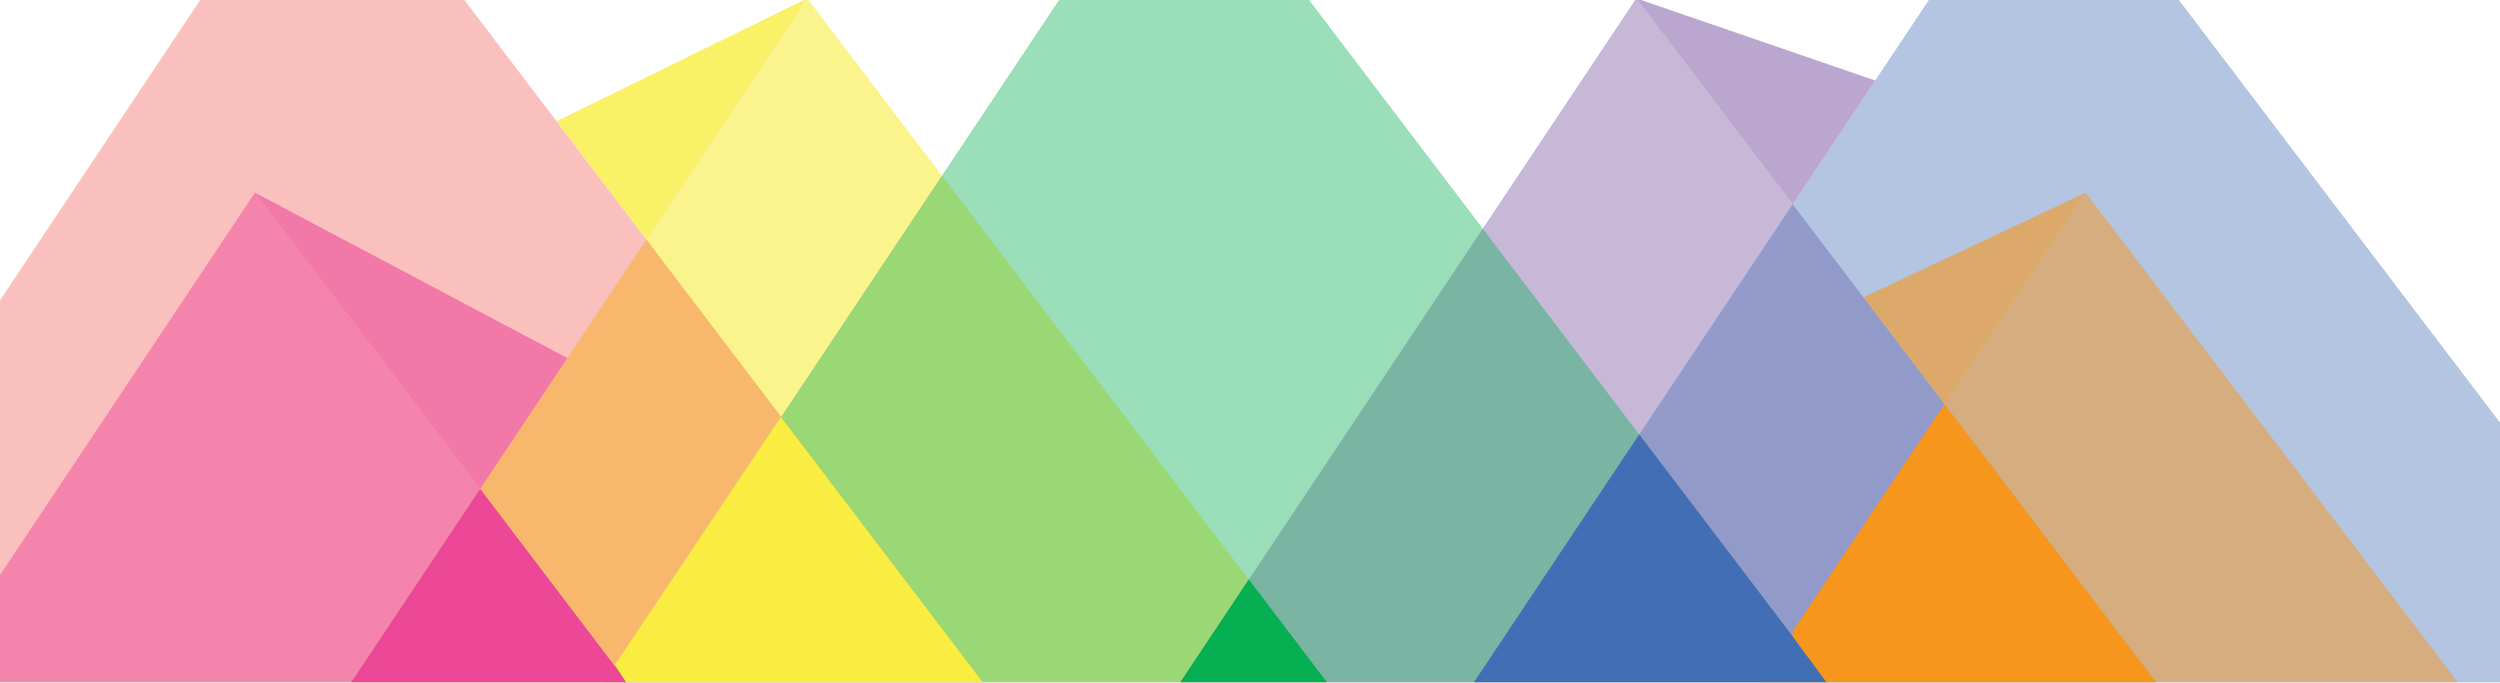
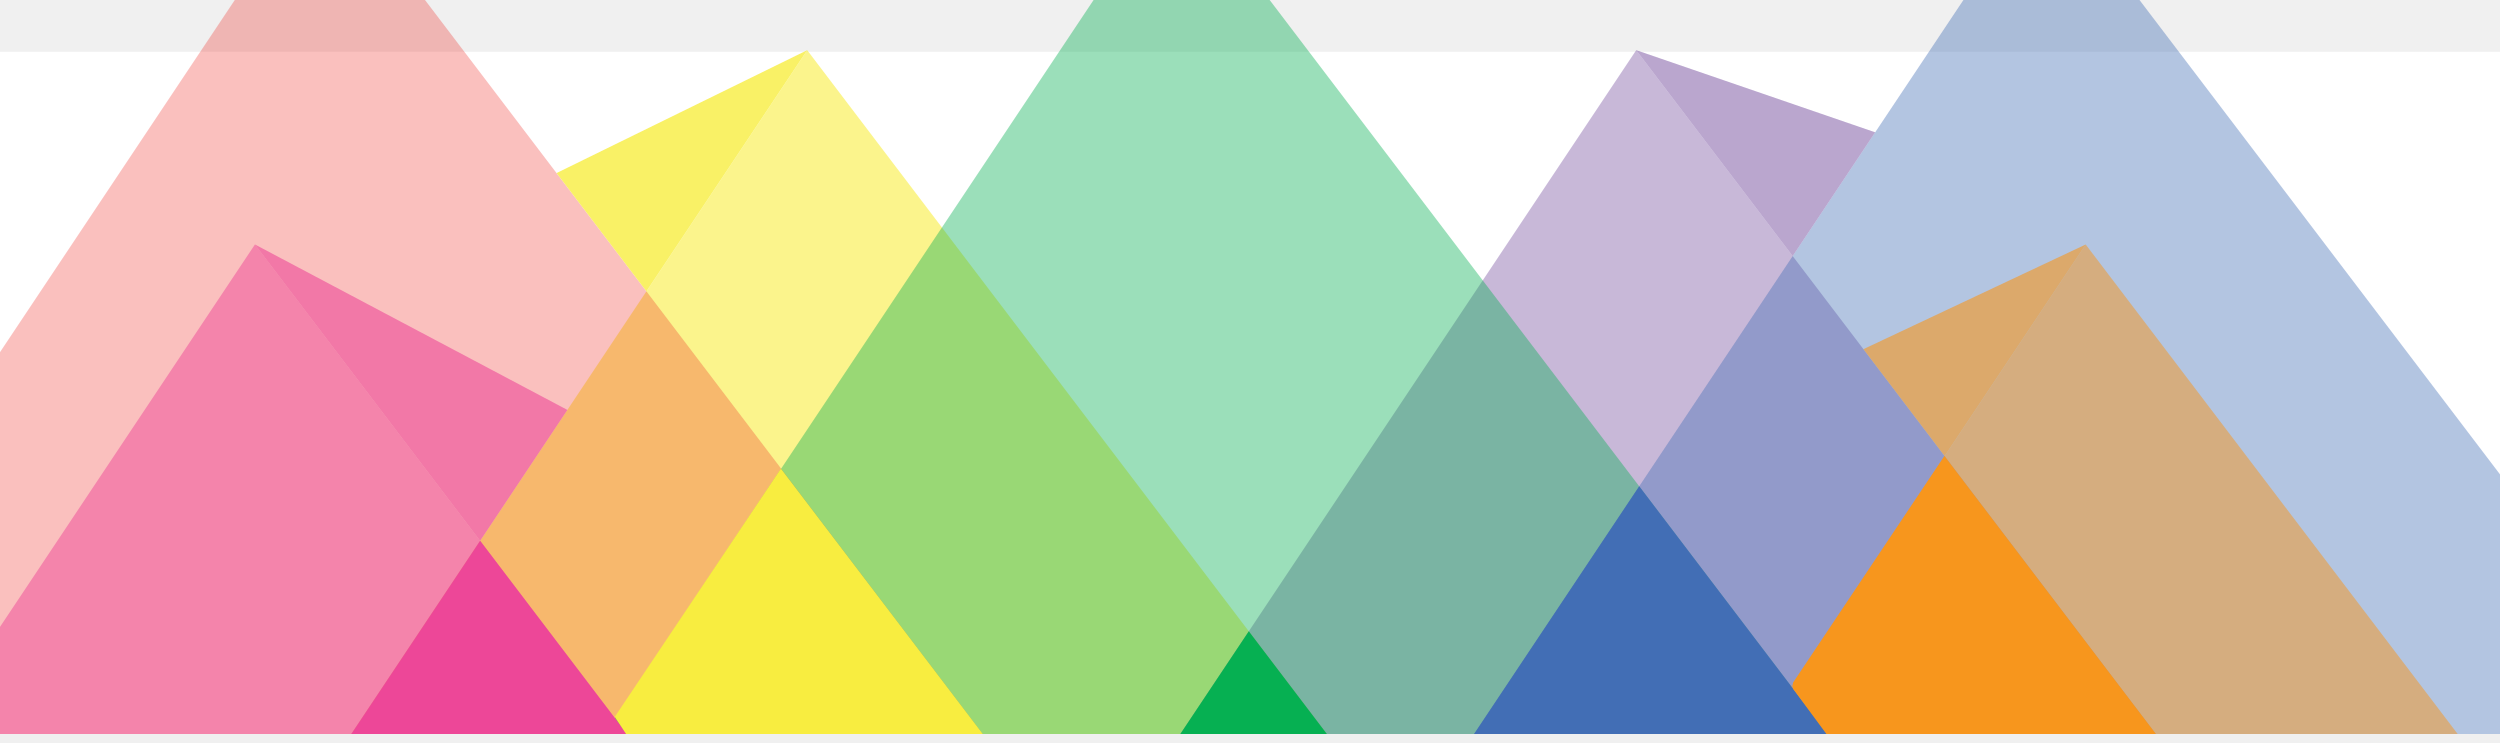
- <svg xmlns="http://www.w3.org/2000/svg" version="1.1" id="Layer_1" x="0px" y="0px" width="289.5px" height="79px" viewBox="0 0 289.5 79" enable-background="new 0 0 289.5 79" xml:space="preserve">
-   <rect x="-0.5" fill="#FFFFFF" width="290" height="79" />
+ <svg xmlns="http://www.w3.org/2000/svg" version="1.1" id="Layer_1" x="0px" y="0px" width="289.5px" height="86px" viewBox="0 0 289.5 86" enable-background="new 0 0 289.5 86" xml:space="preserve">
+   <rect x="-0.5" y="6" fill="#FFFFFF" width="290" height="79" />
  <polygon fill="#754D9E" points="68.377,-41 72.607,-47.346 77.43,-41 " />
  <polygon opacity="0.9" fill="#ED2A25" points="78.362,-41 82.591,-47.346 87.414,-41 " />
  <polygon opacity="0.9" fill="#F8ED40" points="88.346,-41 92.576,-47.346 97.398,-41 " />
  <polygon opacity="0.9" fill="#426EB5" points="92.406,-41 88.176,-34.655 83.354,-41 " />
  <polygon opacity="0.9" fill="#ED4798" points="82.422,-41 78.191,-34.655 73.37,-41 " />
  <polygon opacity="0.9" fill="#F7961D" points="72.438,-41 68.208,-34.655 63.385,-41 " />
  <polygon opacity="0.9" fill="#F8ED40" points="131.719,-41 127.489,-34.655 122.668,-41 " />
  <polygon opacity="0.9" fill="#426EB5" points="121.735,-41 117.506,-34.655 112.683,-41 " />
  <polygon opacity="0.9" fill="#ED4798" points="111.751,-41 107.521,-34.655 102.699,-41 " />
  <polygon opacity="0.9" fill="#F7961D" points="101.767,-41 97.537,-34.655 92.714,-41 " />
  <polygon opacity="0.9" fill="#ED2A25" points="97.707,-41 101.937,-47.346 106.758,-41 " />
  <polygon fill="#754D9E" points="107.69,-41 111.921,-47.346 116.743,-41 " />
  <polygon opacity="0.8" fill="#06B052" points="117.676,-41 121.905,-47.346 126.728,-41 " />
  <polygon opacity="0.9" fill="#F7961D" points="171.032,-41 166.803,-34.655 161.98,-41 " />
  <polygon opacity="0.9" fill="#F7961D" points="127.659,-41 131.889,-47.346 136.711,-41 " />
  <polygon opacity="0.9" fill="#ED4798" points="137.644,-41 141.873,-47.346 146.695,-41 " />
  <polygon opacity="0.9" fill="#426EB5" points="147.628,-41 151.857,-47.346 156.68,-41 " />
  <polygon opacity="0.9" fill="#F8ED40" points="157.611,-41 161.842,-47.346 166.664,-41 " />
  <polygon opacity="0.8" fill="#06B052" points="161.672,-41 157.441,-34.655 152.62,-41 " />
  <polygon fill="#754D9E" points="151.688,-41 147.457,-34.655 142.636,-41 " />
  <polygon opacity="0.9" fill="#ED2A25" points="141.703,-41 137.473,-34.655 132.651,-41 " />
  <g display="none">
    <rect x="-10.5" display="inline" fill="#FFFFFF" width="300" height="79" />
    <polygon display="inline" opacity="0.9" fill="#F7961D" points="38.162,79 50.249,60.867 64.028,79  " />
    <polygon display="inline" opacity="0.9" fill="#F7961D" points="209.136,79 221.223,60.867 235.003,79  " />
    <polygon display="inline" opacity="0.9" fill="#F8ED40" points="52.317,79 67.552,56.145 84.92,79  " />
    <polygon display="inline" opacity="0.9" fill="#ED4798" points="184.874,79 200.108,56.145 217.477,79  " />
    <polygon display="inline" opacity="0.8" fill="#06B052" points="73.839,79 93.526,49.466 115.969,79  " />
    <polygon display="inline" opacity="0.9" fill="#426EB5" points="98.196,79 122.205,42.981 149.576,79  " />
    <polygon display="inline" opacity="0.9" fill="#ED2A25" points="124.196,79 148.205,42.981 175.576,79  " />
    <polygon display="inline" opacity="0.9" fill="#754D9E" points="152.465,79 173.423,47.559 197.315,79  " />
    <polygon display="inline" opacity="0.2" fill="#F7961D" points="38.037,79 -10.5,24.5 -10.5,0 10.5,0 50.249,60.867  " />
    <polygon display="inline" opacity="0.2" fill="#F8ED40" points="57.665,70.79 50.186,60.867 10.5,0 39.5,0 67.552,56.145  " />
    <polygon display="inline" opacity="0.2" fill="#06B052" points="78.955,71.232 67.521,56.145 39.5,0 79.5,0 93.526,49.466  " />
    <polygon display="inline" opacity="0.2" fill="#426EB5" points="106.401,66.541 93.476,49.466 79.5,0 112.5,0 122.205,42.981  " />
    <polyline display="inline" opacity="0.1" fill="#ED2A25" points="135.889,61.208 122.121,42.981 112.5,0 141.5,0 148.205,42.981    136.056,61.208  " />
    <polygon display="inline" opacity="0.2" fill="#F7961D" points="289.5,26 289.5,0 261.5,0 221.223,60.867 235.003,79  " />
    <polygon display="inline" opacity="0.2" fill="#ED4798" points="200.275,56.145 213.116,73.153 221.265,60.867 261.5,0 226.5,0     " />
    <polygon display="inline" opacity="0.2" fill="#754D9E" points="173.516,47.559 190.733,70.278 200.132,56.145 226.5,0 197.5,0     " />
    <polygon display="inline" opacity="0.2" fill="#ED2A25" points="148.205,42.981 156.695,0 197.5,0 173.516,47.559 163.63,63.279     " />
  </g>
  <polygon opacity="0.9" fill="#F7961D" points="140.659,-25 144.889,-31.346 149.711,-25 " />
  <polygon opacity="0.9" fill="#ED4798" points="150.783,-25 155.013,-31.346 159.835,-25 " />
  <polygon fill="#754D9E" points="190.69,-25 194.921,-31.346 199.743,-25 " />
  <polygon opacity="0.8" fill="#06B052" points="200.675,-25 204.905,-31.346 209.728,-25 " />
  <polygon opacity="0.9" fill="#F7961D" points="210.659,-25 214.889,-31.346 219.711,-25 " />
  <polygon opacity="0.9" fill="#ED2A25" points="180.986,-25 185.217,-31.346 190.038,-25 " />
  <polygon opacity="0.9" fill="#F8ED40" points="171.626,-25 175.854,-31.346 180.678,-25 " />
  <polygon opacity="0.9" fill="#426EB5" points="161.018,-25 165.247,-31.346 170.069,-25 " />
  <polygon opacity="0.9" fill="#ED4798" points="220.783,-25 225.013,-31.346 229.835,-25 " />
  <polygon fill="#06B052" points="139.223,131 131.728,118 139.223,105 154.215,105 161.71,118 154.215,131 " />
  <polygon fill="#06B052" points="124.223,157 116.728,144 124.223,131 139.215,131 146.71,144 139.215,157 " />
  <polygon fill="#06B052" points="146.223,144 138.728,131 146.223,118 161.215,118 168.71,131 161.215,144 " />
  <polygon fill="#06B052" points="139.223,157 131.728,144 139.223,131 154.215,131 161.71,144 154.215,157 " />
  <polygon fill="none" stroke="#FFFFFF" stroke-miterlimit="10" points="131.551,289.5 115.103,261 131.551,232.5 164.449,232.5   180.897,261 164.449,289.5 " />
  <path fill="none" stroke="#FFFFFF" stroke-miterlimit="10" d="M131.551,232.5" />
  <g opacity="0.9">
    <path fill="#ED4798" d="M188.254,249.27h0.488l1.488,4.528l1.512-4.528h0.488l-1.952,5.862h-0.098L188.254,249.27z" />
    <polygon fill="#ED4798" points="187.55,247.12 188.038,247.12 188.476,248.452 187.987,248.452  " />
    <polygon fill="#ED4798" points="187.852,248.042 188.34,248.042 188.777,249.375 188.289,249.375  " />
    <polygon fill="#ED4798" points="187.575,247.12 183.358,247.12 183.358,247.69 187.852,247.69  " />
    <polygon fill="#ED4798" points="191.854,249.27 196.835,249.27 196.835,249.771 191.649,249.771  " />
  </g>
  <g>
    <path fill="#426EB5" d="M56,156.5" />
    <g>
      <g>
        <polygon opacity="0.9" fill="#426EB5" points="34,111 24.103,128.177 34,145.5 57,128    " />
        <polyline opacity="0.9" fill="#F7961D" points="80.062,145.031 57,128 80.515,111.742 90,128    " />
        <polyline opacity="0.8" fill="#06B052" points="24.103,128.177 40.551,99.5 57,128    " />
        <polyline opacity="0.9" fill="#F8ED40" points="90,128.177 73.551,99.5 57.103,128    " />
        <polyline opacity="0.9" fill="#754D9E" points="73.551,99.5 57,128 40.551,99.5    " />
        <polyline opacity="0.1" points="73.551,99.5 57.103,128 56,99.5    " />
        <polyline opacity="0.9" fill="#ED4798" points="30.256,139.396 56.5,128.104 56.5,157 40.176,156.5    " />
        <polyline opacity="0.9" fill="#ED2A25" points="83.064,139.405 56.5,128.104 56.5,157 73.074,156.5    " />
        <polygon opacity="0.05" points="60,128 57,123.812 54,128 57,132.396    " />
      </g>
      <polygon opacity="0.05" fill="#FFFFFF" points="56.5,128.104 40.051,156.5 56.5,157   " />
      <polyline opacity="0.05" points="56.75,128.104 73.074,156.5 56.5,157 56.5,128   " />
    </g>
    <polygon fill="#FFFFFF" points="49.739,140 42.603,127.5 49.739,115 64.012,115 71.146,127.5 64.012,140  " />
    <g opacity="0.9">
      <path fill="#9E9E9E" d="M55.035,125.939h0.711l2.17,7.191l2.205-7.191h0.712l-2.847,9.311h-0.142L55.035,125.939z" />
      <polygon fill="#9E9E9E" points="54.008,122.527 54.72,122.527 55.357,124.643 54.646,124.643   " />
      <polygon fill="#9E9E9E" points="54.447,123.99 55.16,123.99 55.798,126.107 55.086,126.107   " />
      <polygon fill="#9E9E9E" points="54.045,122.527 47.896,122.527 47.896,123.433 54.447,123.433   " />
      <polygon fill="#9E9E9E" points="60.283,125.939 67.548,125.939 67.548,126.736 59.986,126.736   " />
    </g>
  </g>
-   <path fill="#ED2A25" d="M230.003,79" />
-   <polygon opacity="0.6" fill="#F8ED40" points="40.679,79 93.473,-0.19 153.652,79 " />
-   <polygon opacity="0.3" fill="#ED2A25" points="-29.479,79 37.482,-21.44 113.81,79 " />
-   <polygon opacity="0.5" fill="#ED4798" points="-8.271,79 29.522,22.31 72.603,79 " />
-   <polygon opacity="0.4" fill="#754D9E" points="136.68,79 189.473,-0.19 249.652,79 " />
-   <polygon opacity="0.4" fill="#06B052" points="69.969,79 136.165,-20.295 211.621,79 " />
-   <polygon opacity="0.4" fill="#426EB5" points="170.695,79 236.892,-20.295 312.348,79 " />
-   <polygon opacity="0.5" fill="#F7961D" points="203.729,79 241.522,22.31 284.604,79 " />
-   <polygon opacity="0.6" fill="#ED4798" points="29.522,22.31 65.701,41.468 55.598,56.623 " />
-   <polygon opacity="0.8" fill="#F8ED40" points="93.473,-0.19 64.446,14.041 74.854,27.738 " />
-   <polygon opacity="0.5" fill="#754D9E" points="189.473,-0.19 217.147,9.322 207.593,23.654 " />
-   <polygon opacity="0.6" fill="#F7961D" points="241.522,22.31 215.783,34.432 225.189,46.81 " />
-   <polygon fill="#ED4798" points="40.679,79 55.598,56.623 72.603,79 " />
-   <polygon fill="#F8ED40" points="71.198,77 90.43,48.269 113.81,79 72.5,79 " />
-   <polygon fill="#06B052" points="136.68,79 144.611,67.103 153.652,79 " />
-   <polygon fill="#426EB5" points="170.695,79 189.82,50.312 211.621,79 " />
-   <polyline fill="#F7961D" points="207.634,73.051 225.159,46.81 249.652,79 211.5,79 207.634,73.753 " />
+   <path fill="#ED2A25" d="M230.003,85" />
+   <polygon opacity="0.6" fill="#F8ED40" points="40.679,85 93.473,5.81 153.652,85 " />
+   <polygon opacity="0.3" fill="#ED2A25" points="-29.479,85 37.482,-15.44 113.81,85 " />
+   <polygon opacity="0.5" fill="#ED4798" points="-8.271,85 29.522,28.31 72.603,85 " />
+   <polygon opacity="0.4" fill="#754D9E" points="136.68,85 189.473,5.81 249.652,85 " />
+   <polygon opacity="0.4" fill="#06B052" points="69.969,85 136.165,-14.295 211.621,85 " />
+   <polygon opacity="0.4" fill="#426EB5" points="170.695,85 236.892,-14.295 312.348,85 " />
+   <polygon opacity="0.5" fill="#F7961D" points="203.729,85 241.522,28.31 284.604,85 " />
+   <polygon opacity="0.6" fill="#ED4798" points="29.522,28.31 65.701,47.468 55.598,62.623 " />
+   <polygon opacity="0.8" fill="#F8ED40" points="93.473,5.81 64.446,20.041 74.854,33.738 " />
+   <polygon opacity="0.5" fill="#754D9E" points="189.473,5.81 217.147,15.322 207.593,29.654 " />
+   <polygon opacity="0.6" fill="#F7961D" points="241.522,28.31 215.783,40.432 225.189,52.81 " />
+   <polygon fill="#ED4798" points="40.679,85 55.598,62.623 72.603,85 " />
+   <polygon fill="#F8ED40" points="71.198,83 90.43,54.269 113.81,85 72.5,85 " />
+   <polygon fill="#06B052" points="136.68,85 144.611,73.103 153.652,85 " />
+   <polygon fill="#426EB5" points="170.695,85 189.82,56.312 211.621,85 " />
+   <polyline fill="#F7961D" points="207.634,79.051 225.159,52.81 249.652,85 211.5,85 207.634,79.753 " />
</svg>
